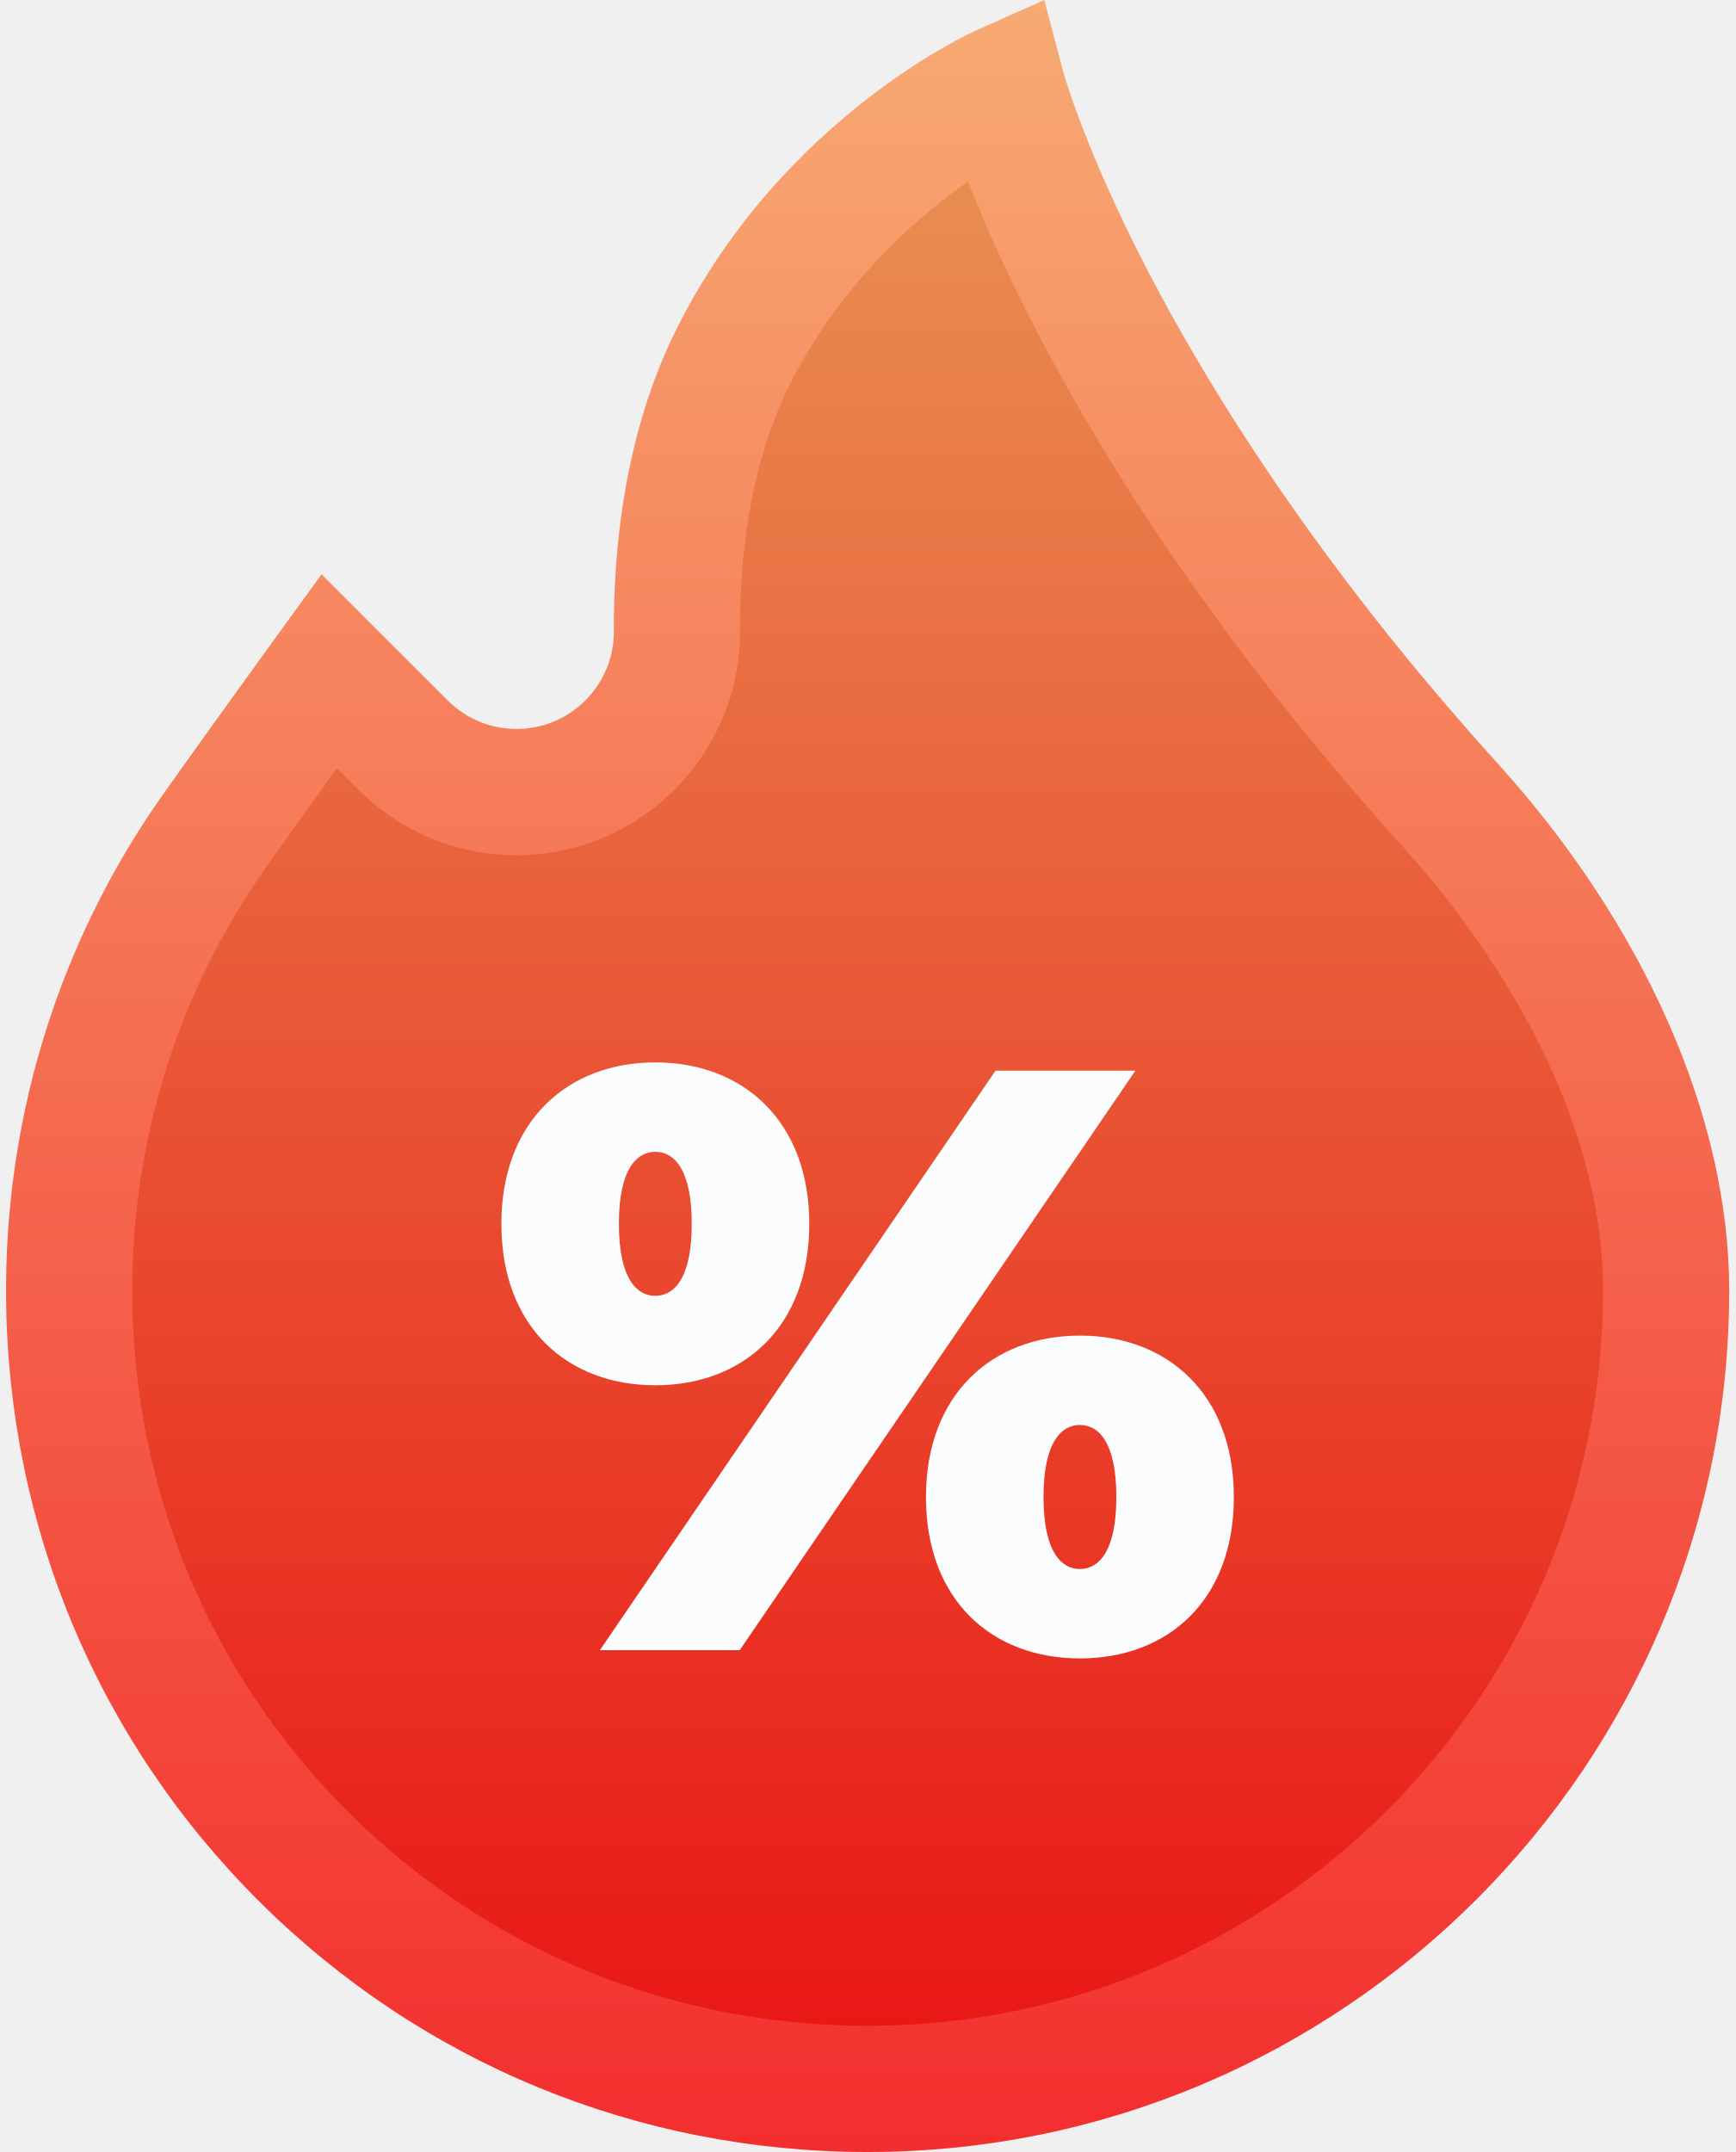
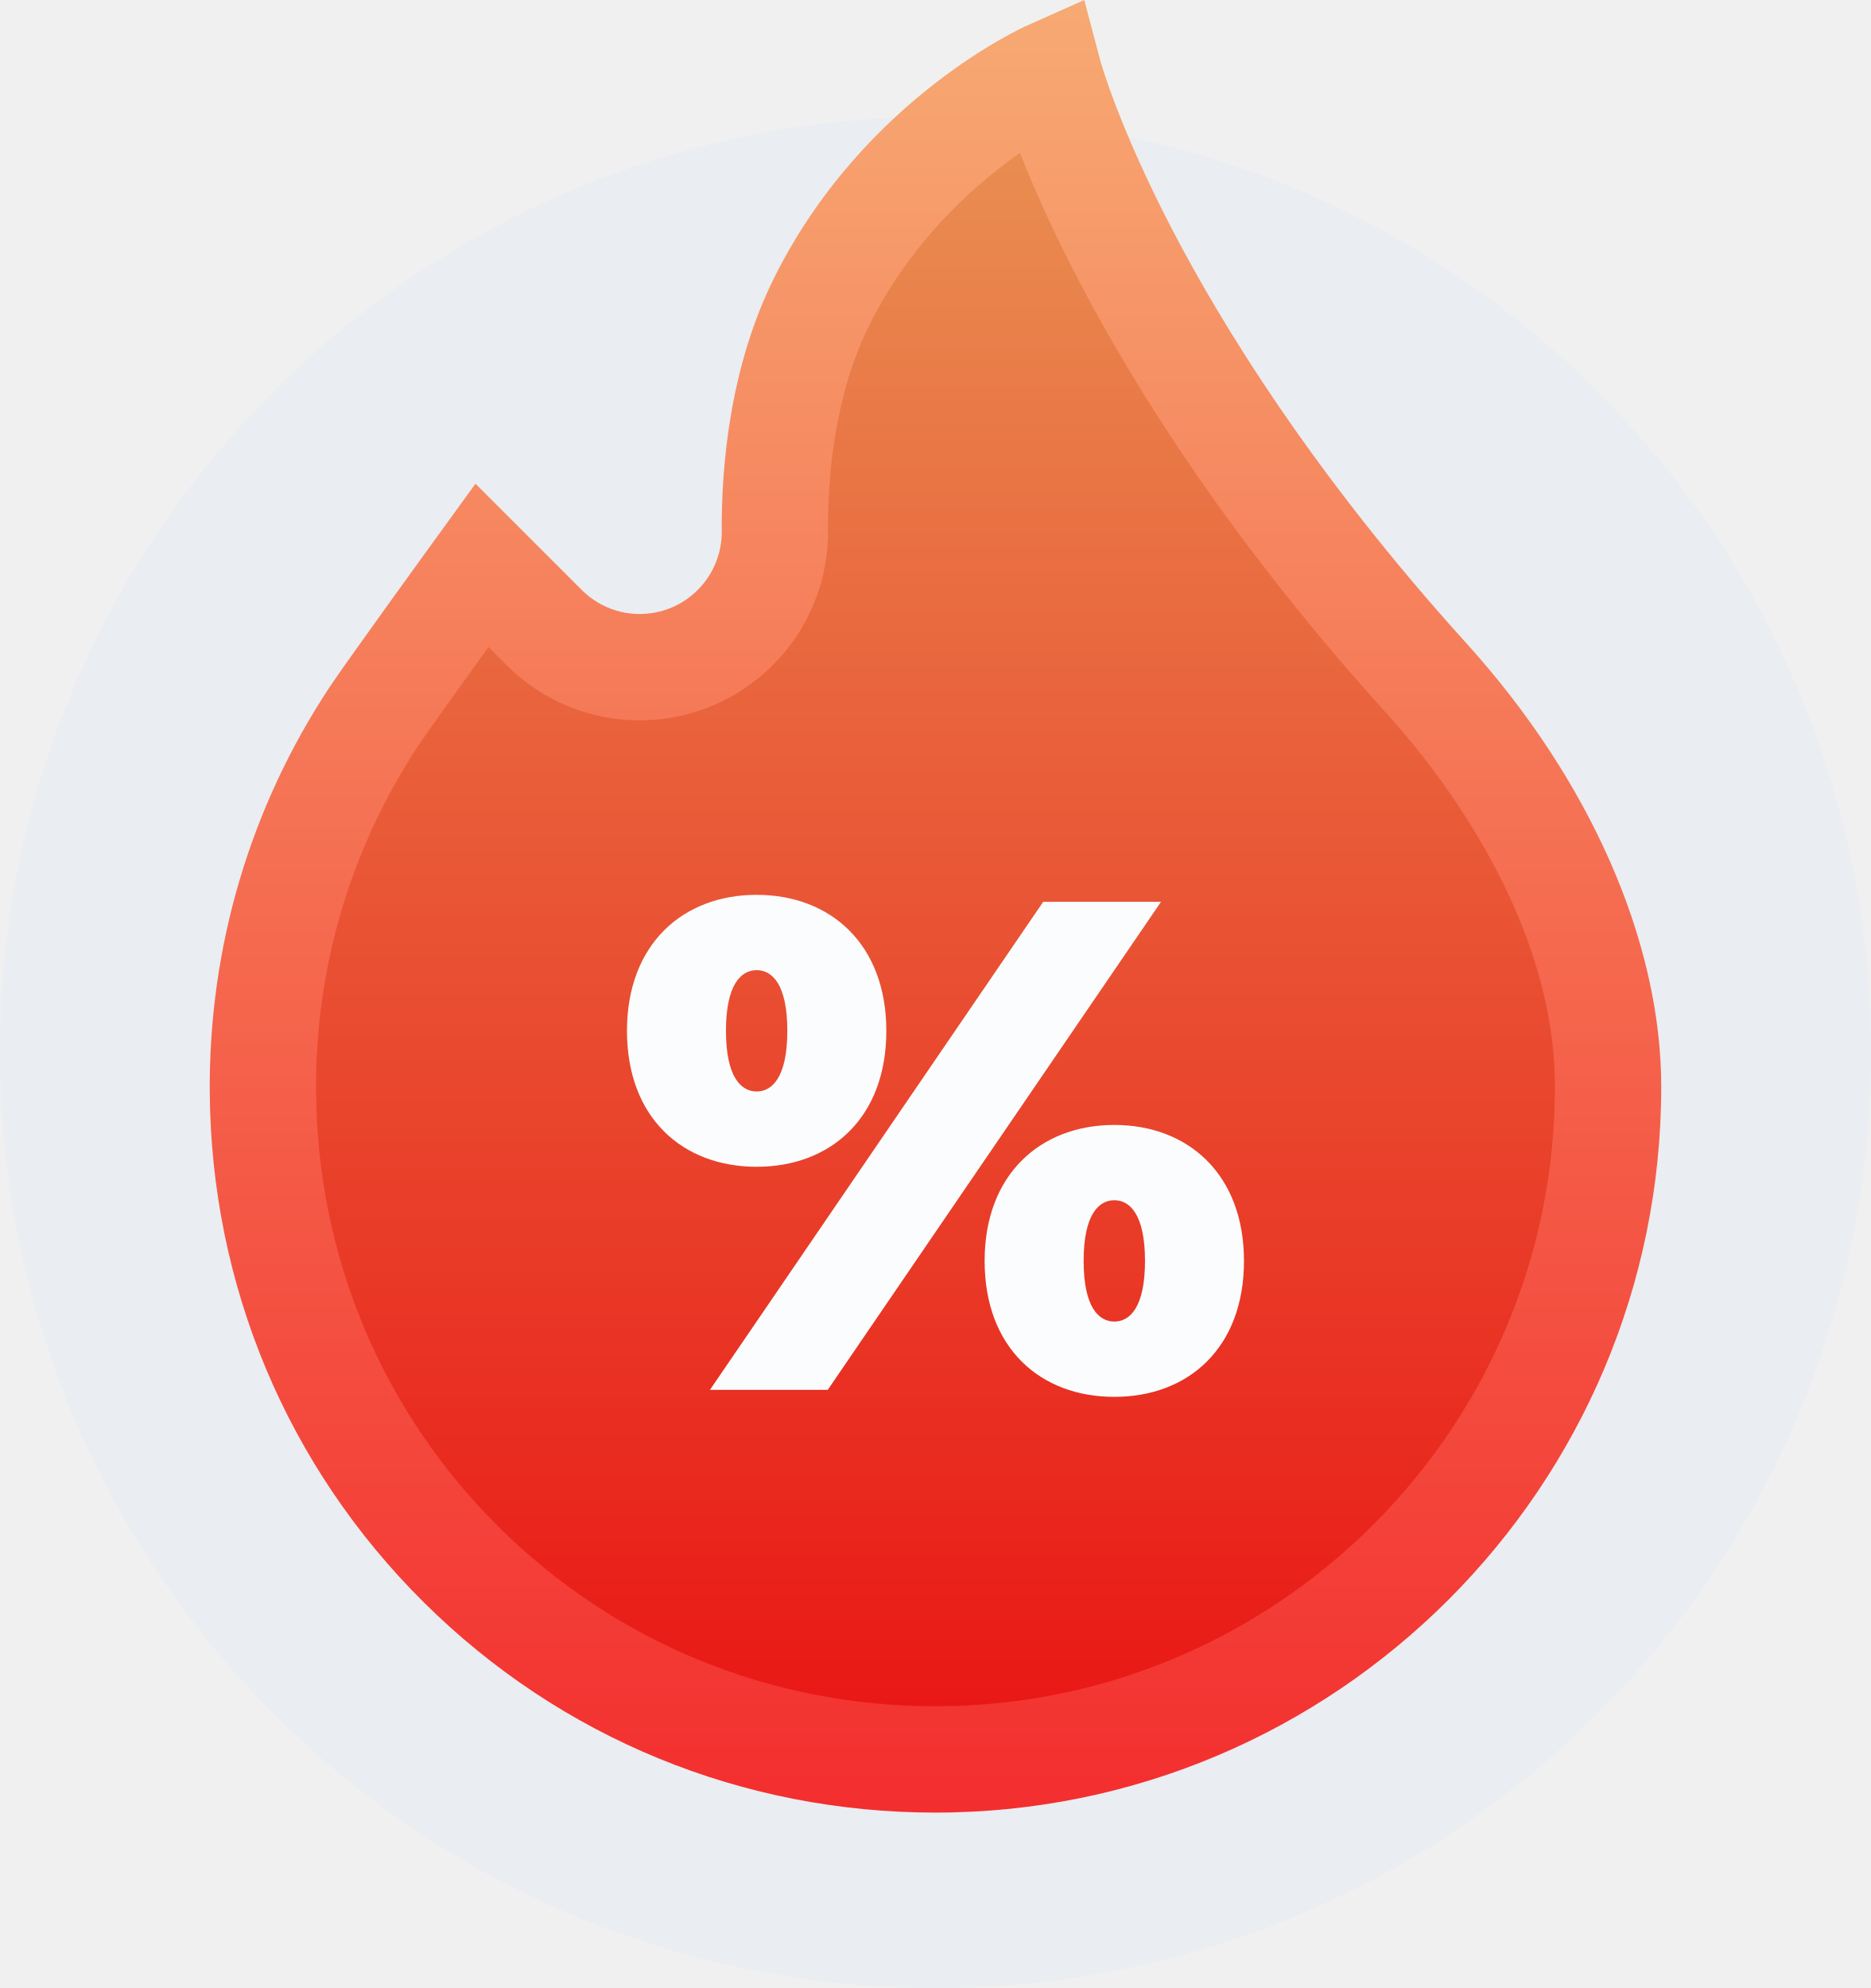
- <svg xmlns="http://www.w3.org/2000/svg" width="50" height="62" viewBox="0 0 50 62" fill="none">
-   <path d="M41.806 23.216C31.272 11.58 28.878 2.531 28.878 2.531C28.878 2.531 27.054 3.345 25 5.211L22.415 34.851L25 60.182C37.707 60.182 48.008 49.881 48.008 37.174C48.008 31.925 45.077 26.828 41.806 23.216Z" fill="url(#paint0_linear)" />
-   <path d="M21.122 10.287C19.804 12.923 19.493 15.895 19.506 18.175C19.518 20.387 17.96 22.297 15.791 22.73C14.275 23.034 12.709 22.559 11.616 21.466L9.486 19.337C9.486 19.337 6.33 23.689 5.789 24.508C3.359 28.186 1.957 32.603 1.993 37.349C2.087 50.024 12.324 60.182 25 60.182V5.211C23.657 6.431 22.215 8.101 21.122 10.287Z" fill="url(#paint1_linear)" />
-   <path d="M43.154 21.995C37.898 16.19 34.773 11.079 33.078 7.813C31.242 4.277 30.641 2.084 30.636 2.066L30.09 0L28.138 0.871C28.027 0.92 26.691 1.529 25 2.839L23.707 5.116L25 7.797C26.01 6.664 27.052 5.817 27.89 5.23C29.258 8.708 32.724 15.893 40.459 24.436C42.182 26.339 46.19 31.39 46.19 37.174C46.19 48.858 36.684 58.364 25 58.364L23.707 60.707L25 62C38.689 62 49.826 50.863 49.826 37.174C49.826 32.211 47.394 26.678 43.154 21.995Z" fill="url(#paint2_linear)" />
-   <path d="M10.059 52.229C6.072 48.272 3.853 42.983 3.811 37.336C3.779 33.109 4.988 29.02 7.306 25.511C7.589 25.083 8.724 23.499 9.71 22.132L10.33 22.753C11.856 24.279 14.03 24.937 16.147 24.514C19.163 23.91 21.341 21.241 21.324 18.166C21.313 16.263 21.552 13.493 22.748 11.101C23.396 9.804 24.188 8.708 25 7.797V2.839C23.219 4.218 21.045 6.375 19.495 9.475C17.979 12.509 17.675 15.886 17.688 18.186C17.695 19.524 16.747 20.686 15.434 20.948C14.513 21.132 13.566 20.846 12.901 20.181L9.265 16.546L8.015 18.27C7.885 18.449 4.828 22.664 4.272 23.507C1.555 27.62 0.138 32.411 0.175 37.363C0.224 43.976 2.825 50.172 7.498 54.809C12.171 59.447 18.386 62 25 62L25 58.364C19.352 58.364 14.046 56.185 10.059 52.229Z" fill="url(#paint3_linear)" />
-   <path d="M32.715 30.847H28.685L24.959 36.302L23.707 41.316L24.959 42.204L32.715 30.847Z" fill="#FAFCFD" />
-   <path d="M31.117 38.479C28.589 38.479 26.681 40.172 26.681 43.129C26.681 46.111 28.589 47.78 31.117 47.78C33.645 47.78 35.553 46.111 35.553 43.129C35.553 40.172 33.645 38.479 31.117 38.479ZM31.117 45.204C30.593 45.204 30.068 44.727 30.068 43.129C30.068 41.531 30.593 41.054 31.117 41.054C31.642 41.054 32.167 41.531 32.167 43.129C32.167 44.727 31.642 45.204 31.117 45.204Z" fill="#FAFCFD" />
-   <path d="M21.315 47.541L24.959 42.204V36.302L17.285 47.541H21.315Z" fill="#FAFCFD" />
-   <path d="M23.319 35.259C23.319 32.301 21.411 30.608 18.883 30.608C16.354 30.608 14.447 32.301 14.447 35.259C14.447 38.24 16.354 39.91 18.883 39.91C21.411 39.91 23.319 38.24 23.319 35.259ZM17.833 35.259C17.833 33.661 18.358 33.184 18.883 33.184C19.407 33.184 19.932 33.661 19.932 35.259C19.932 36.857 19.407 37.334 18.883 37.334C18.358 37.334 17.833 36.857 17.833 35.259Z" fill="#FAFCFD" />
+ <svg xmlns="http://www.w3.org/2000/svg" width="64" height="68" viewBox="0 0 64 68" fill="none">
+   <circle cx="32" cy="36" r="32" fill="#EAEDF1" />
+   <g clip-path="url(#clip0)">
+     <path d="M48.806 23.216C38.272 11.58 35.879 2.531 35.879 2.531C35.879 2.531 34.054 3.345 32 5.211L29.415 34.851L32 60.182C44.707 60.182 55.008 49.881 55.008 37.174C55.008 31.925 52.077 26.828 48.806 23.216Z" fill="url(#paint0_linear)" />
+     <path d="M28.122 10.287C26.804 12.923 26.493 15.895 26.506 18.175C26.518 20.387 24.96 22.297 22.791 22.73C21.275 23.034 19.709 22.559 18.616 21.466L16.486 19.337C16.486 19.337 13.33 23.689 12.789 24.508C10.359 28.186 8.957 32.603 8.993 37.349C9.087 50.024 19.324 60.182 32 60.182V5.211C30.657 6.431 29.215 8.101 28.122 10.287Z" fill="url(#paint1_linear)" />
+     <path d="M50.154 21.995C44.898 16.19 41.773 11.079 40.078 7.813C38.242 4.277 37.641 2.084 37.636 2.066L37.09 0L35.138 0.871C35.027 0.92 33.691 1.529 32 2.839L30.707 5.116L32 7.797C33.01 6.664 34.052 5.817 34.89 5.23C36.258 8.708 39.724 15.893 47.459 24.436C49.182 26.339 53.19 31.39 53.19 37.174C53.19 48.858 43.684 58.364 32 58.364L30.707 60.707L32 62C45.689 62 56.826 50.863 56.826 37.174C56.826 32.211 54.394 26.678 50.154 21.995Z" fill="url(#paint2_linear)" />
+     <path d="M17.059 52.229C13.072 48.272 10.853 42.983 10.811 37.336C10.779 33.109 11.988 29.02 14.306 25.511C14.589 25.083 15.724 23.499 16.709 22.132L17.33 22.753C18.856 24.279 21.03 24.937 23.147 24.514C26.163 23.91 28.341 21.241 28.324 18.166C28.313 16.263 28.552 13.493 29.748 11.101C30.396 9.804 31.188 8.708 32 7.797V2.839C30.219 4.218 28.045 6.375 26.495 9.475C24.979 12.509 24.675 15.886 24.688 18.186C24.695 19.524 23.747 20.686 22.434 20.948C21.513 21.132 20.566 20.846 19.901 20.181L16.265 16.546L15.015 18.27C14.885 18.449 11.828 22.664 11.272 23.507C8.555 27.62 7.138 32.411 7.175 37.363C7.224 43.976 9.825 50.172 14.498 54.809C19.171 59.447 25.386 62 32 62L32 58.364C26.352 58.364 21.046 56.185 17.059 52.229Z" fill="url(#paint3_linear)" />
+     <path d="M39.715 30.847H35.685L31.959 36.302L30.707 41.316L31.959 42.204L39.715 30.847Z" fill="#FAFCFD" />
+     <path d="M38.117 38.479C35.589 38.479 33.681 40.172 33.681 43.129C33.681 46.111 35.589 47.78 38.117 47.78C40.645 47.78 42.553 46.111 42.553 43.129C42.553 40.172 40.645 38.479 38.117 38.479ZM38.117 45.204C37.593 45.204 37.068 44.727 37.068 43.129C37.068 41.531 37.593 41.054 38.117 41.054C38.642 41.054 39.167 41.531 39.167 43.129C39.167 44.727 38.642 45.204 38.117 45.204Z" fill="#FAFCFD" />
+     <path d="M28.315 47.541L31.959 42.204V36.302L24.285 47.541H28.315Z" fill="#FAFCFD" />
+     <path d="M30.319 35.259C30.319 32.301 28.411 30.608 25.883 30.608C23.354 30.608 21.447 32.301 21.447 35.259C21.447 38.24 23.354 39.91 25.883 39.91C28.411 39.91 30.319 38.24 30.319 35.259ZM24.833 35.259C24.833 33.661 25.358 33.184 25.883 33.184C26.407 33.184 26.932 33.661 26.932 35.259C26.932 36.857 26.407 37.334 25.883 37.334C25.358 37.334 24.833 36.857 24.833 35.259Z" fill="#FAFCFD" />
+   </g>
  <defs>
-     <linearGradient id="paint0_linear" x1="25" y1="2.531" x2="25" y2="60.182" gradientUnits="userSpaceOnUse">
+     <linearGradient id="paint0_linear" x1="32" y1="2.531" x2="32" y2="60.182" gradientUnits="userSpaceOnUse">
      <stop stop-color="#E99354" />
      <stop offset="1" stop-color="#E91414" />
    </linearGradient>
-     <linearGradient id="paint1_linear" x1="25" y1="2.531" x2="25" y2="60.182" gradientUnits="userSpaceOnUse">
+     <linearGradient id="paint1_linear" x1="32" y1="2.531" x2="32" y2="60.182" gradientUnits="userSpaceOnUse">
      <stop stop-color="#E99354" />
      <stop offset="1" stop-color="#E91414" />
    </linearGradient>
-     <linearGradient id="paint2_linear" x1="25" y1="0" x2="25" y2="62" gradientUnits="userSpaceOnUse">
+     <linearGradient id="paint2_linear" x1="32" y1="0" x2="32" y2="62" gradientUnits="userSpaceOnUse">
      <stop stop-color="#F7AA73" />
      <stop offset="1" stop-color="#F32E2E" />
    </linearGradient>
-     <linearGradient id="paint3_linear" x1="25" y1="0" x2="25" y2="62" gradientUnits="userSpaceOnUse">
+     <linearGradient id="paint3_linear" x1="32" y1="0" x2="32" y2="62" gradientUnits="userSpaceOnUse">
      <stop stop-color="#F7AA73" />
      <stop offset="1" stop-color="#F32E2E" />
    </linearGradient>
+     <clipPath id="clip0">
+       <rect width="62" height="62" fill="white" transform="translate(1)" />
+     </clipPath>
  </defs>
</svg>
